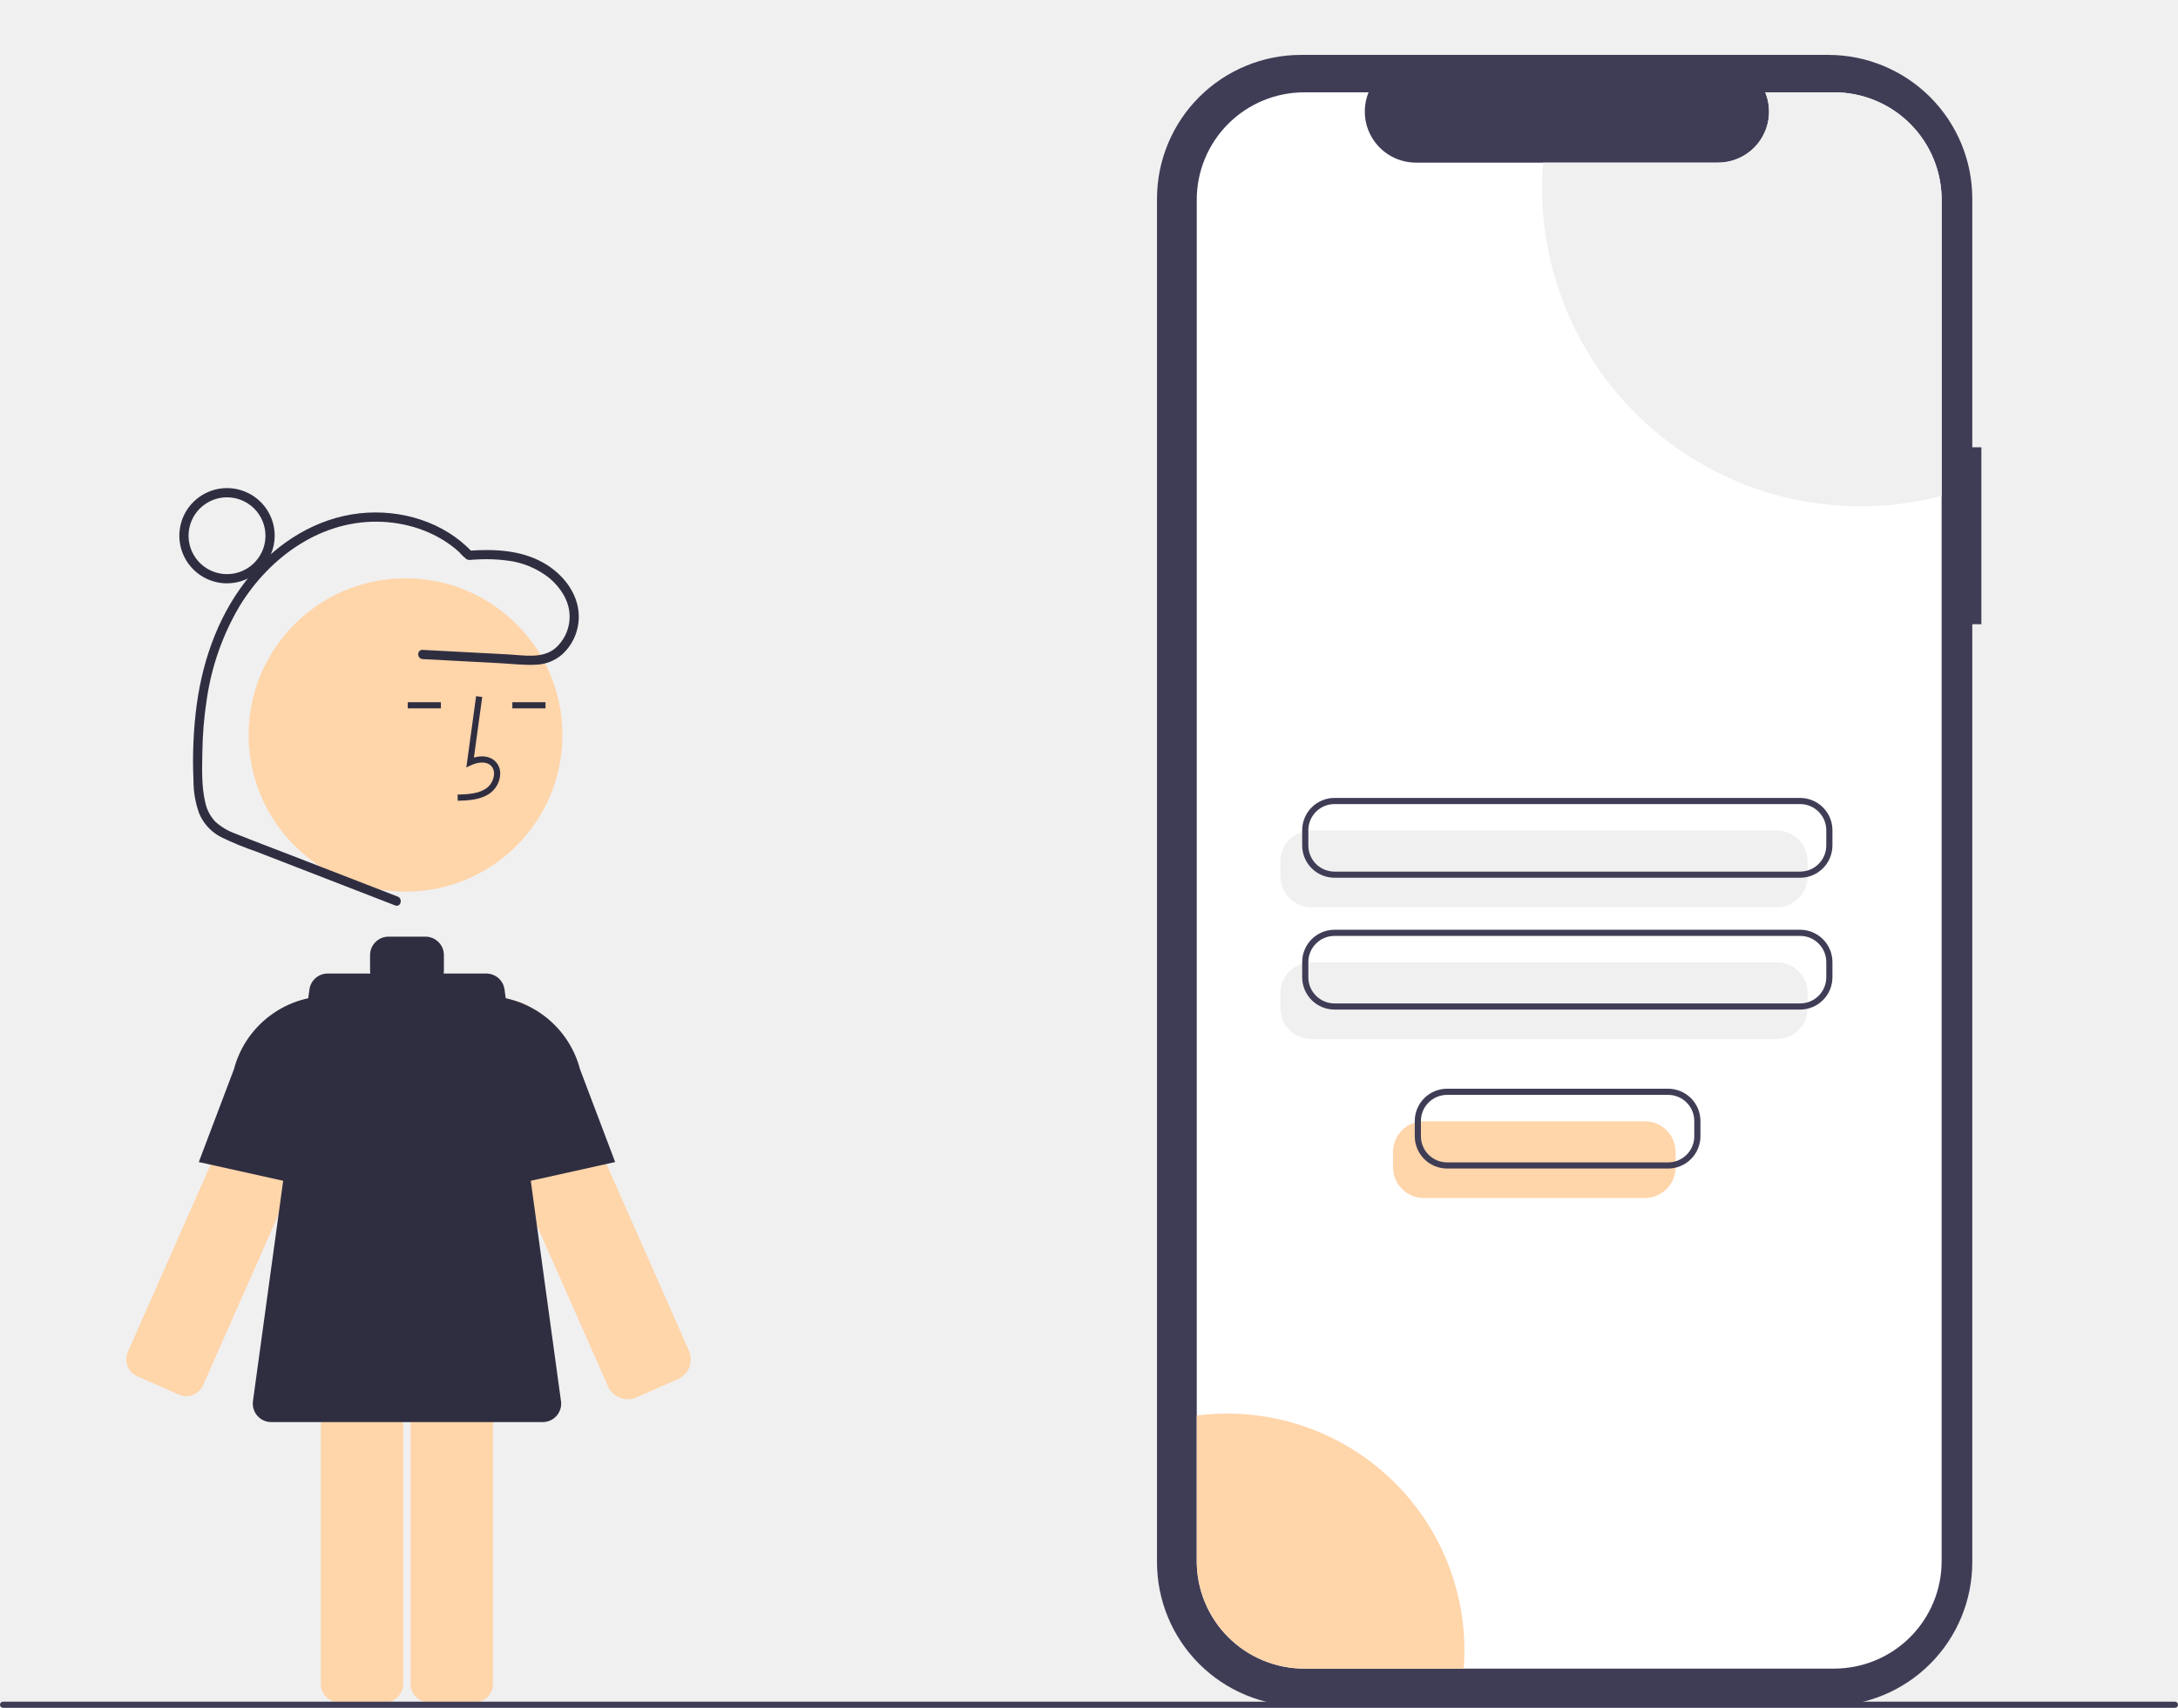
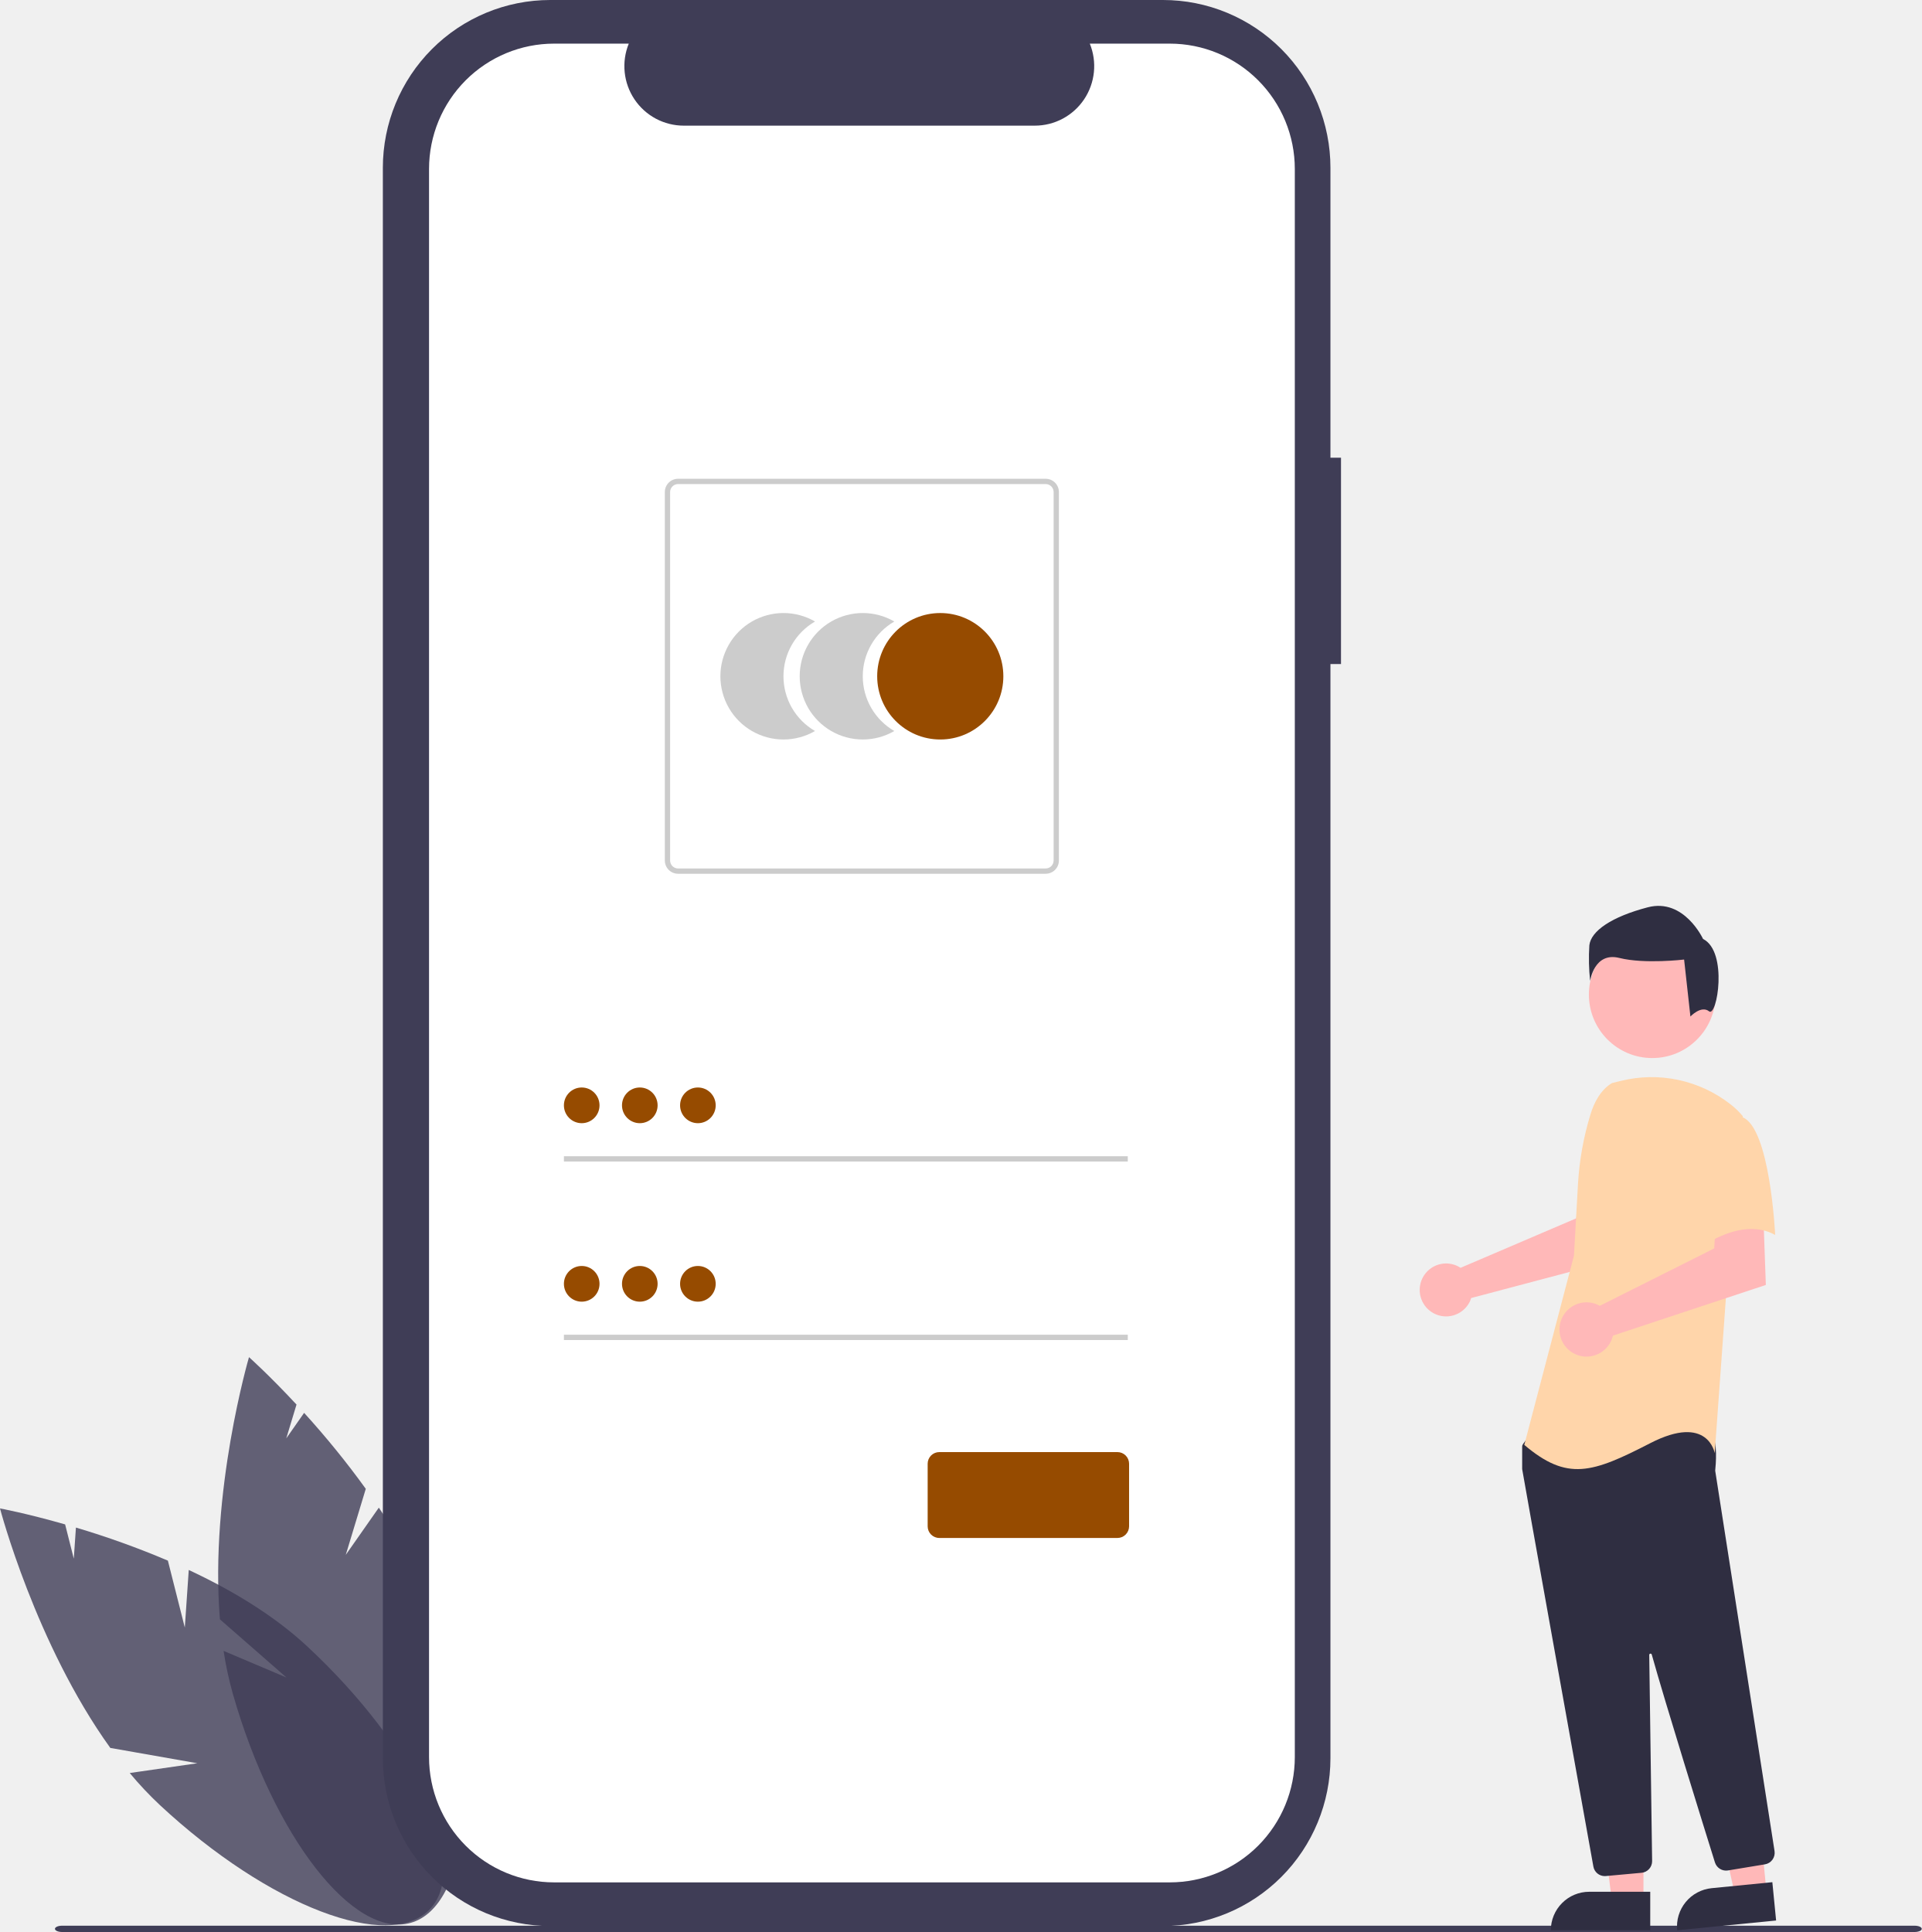
- <svg xmlns="http://www.w3.org/2000/svg" width="255" height="200" viewBox="0 0 255 200" fill="none">
-   <path d="M232.117 182.579C227.228 187.807 221.627 192.321 215.478 195.989C215.337 196.075 215.194 196.157 215.05 196.241L205.095 187.439C205.2 187.342 205.316 187.233 205.44 187.114C212.858 180.078 249.68 130.884 252.134 118.905C251.965 119.903 254.348 159.041 232.117 182.579Z" fill="#F0F0F0" />
-   <path d="M217.399 197.687C217.211 197.732 217.019 197.774 216.827 197.812L209.359 191.209C209.505 191.158 209.675 191.098 209.87 191.031C213.075 189.897 222.618 186.475 232.116 182.578C242.321 178.389 252.478 173.655 254.662 170.623C254.193 171.328 239.76 192.692 217.399 197.687Z" fill="#F0F0F0" />
-   <path d="M231.979 52.38H230.915V23.274C230.915 21.062 230.479 18.871 229.632 16.828C228.784 14.784 227.542 12.927 225.976 11.363C224.41 9.798 222.551 8.558 220.505 7.711C218.46 6.864 216.267 6.429 214.052 6.429H152.325C150.111 6.429 147.918 6.864 145.872 7.711C143.826 8.558 141.967 9.798 140.401 11.363C138.835 12.927 137.593 14.784 136.746 16.828C135.898 18.871 135.462 21.062 135.462 23.274V182.948C135.462 185.161 135.898 187.351 136.746 189.395C137.593 191.439 138.835 193.296 140.401 194.86C141.967 196.424 143.826 197.665 145.872 198.512C147.918 199.358 150.11 199.794 152.325 199.794H214.052C216.267 199.794 218.459 199.358 220.505 198.512C222.551 197.665 224.41 196.424 225.976 194.86C227.542 193.296 228.784 191.439 229.631 189.395C230.479 187.351 230.915 185.161 230.915 182.948V73.097H231.979V52.38Z" fill="#3F3D56" />
-   <path d="M227.326 23.39V182.832C227.326 184.484 227 186.12 226.367 187.646C225.734 189.172 224.806 190.559 223.636 191.727C222.467 192.895 221.078 193.821 219.55 194.453C218.022 195.085 216.384 195.41 214.731 195.409H152.706C151.053 195.409 149.415 195.084 147.888 194.452C146.36 193.82 144.972 192.893 143.803 191.725C142.634 190.558 141.707 189.171 141.074 187.645C140.441 186.119 140.116 184.483 140.116 182.832V23.39C140.116 21.738 140.441 20.102 141.074 18.576C141.707 17.05 142.634 15.664 143.803 14.496C144.972 13.328 146.36 12.402 147.888 11.77C149.415 11.137 151.053 10.812 152.706 10.812H160.233C159.864 11.72 159.723 12.704 159.824 13.679C159.924 14.653 160.263 15.588 160.811 16.401C161.358 17.214 162.097 17.881 162.962 18.341C163.827 18.802 164.793 19.044 165.774 19.044H201.136C202.117 19.045 203.083 18.805 203.95 18.345C204.816 17.884 205.556 17.218 206.103 16.404C206.651 15.591 206.99 14.655 207.09 13.68C207.19 12.705 207.048 11.72 206.677 10.812H214.731C216.384 10.812 218.022 11.137 219.55 11.768C221.078 12.4 222.467 13.327 223.636 14.495C224.806 15.663 225.734 17.049 226.367 18.576C227 20.102 227.326 21.738 227.326 23.39Z" fill="white" />
-   <path d="M208.032 106.244H153.514C152.559 106.243 151.644 105.864 150.969 105.189C150.293 104.515 149.914 103.6 149.913 102.646V100.855C149.914 99.901 150.293 98.987 150.969 98.312C151.644 97.638 152.559 97.258 153.514 97.257H208.032C208.987 97.258 209.902 97.638 210.578 98.312C211.253 98.987 211.633 99.901 211.634 100.855V102.646C211.633 103.6 211.253 104.515 210.578 105.189C209.902 105.864 208.987 106.243 208.032 106.244Z" fill="#F0F0F0" />
-   <path d="M208.032 121.682H153.514C152.559 121.681 151.644 121.302 150.969 120.627C150.293 119.953 149.914 119.038 149.913 118.084V116.293C149.914 115.339 150.293 114.425 150.969 113.75C151.644 113.076 152.559 112.696 153.514 112.695H208.032C208.987 112.696 209.902 113.076 210.578 113.75C211.253 114.425 211.633 115.339 211.634 116.293V118.084C211.633 119.038 211.253 119.953 210.578 120.627C209.902 121.302 208.987 121.681 208.032 121.682Z" fill="#F0F0F0" />
-   <path d="M210.759 102.792H156.241C155.239 102.79 154.278 102.392 153.569 101.684C152.86 100.976 152.461 100.015 152.46 99.014V97.223C152.461 96.221 152.86 95.261 153.569 94.553C154.278 93.844 155.239 93.446 156.241 93.445H210.759C211.762 93.446 212.723 93.844 213.432 94.553C214.141 95.261 214.54 96.221 214.541 97.223V99.014C214.54 100.015 214.141 100.976 213.432 101.684C212.723 102.392 211.762 102.79 210.759 102.792ZM156.241 94.165C155.43 94.165 154.652 94.488 154.078 95.061C153.504 95.635 153.181 96.412 153.18 97.223V99.014C153.181 99.825 153.504 100.602 154.078 101.175C154.652 101.749 155.43 102.071 156.241 102.072H210.759C211.571 102.071 212.349 101.749 212.923 101.175C213.497 100.602 213.82 99.825 213.821 99.014V97.223C213.82 96.412 213.497 95.635 212.923 95.061C212.349 94.488 211.571 94.165 210.759 94.165H156.241Z" fill="#3F3D56" />
-   <path d="M210.759 118.23H156.241C155.239 118.228 154.278 117.83 153.569 117.122C152.86 116.414 152.461 115.453 152.46 114.452V112.661C152.461 111.659 152.86 110.699 153.569 109.991C154.278 109.282 155.239 108.884 156.241 108.883H210.759C211.762 108.884 212.723 109.282 213.432 109.991C214.141 110.699 214.54 111.659 214.541 112.661V114.452C214.54 115.453 214.141 116.414 213.432 117.122C212.723 117.83 211.762 118.228 210.759 118.23ZM156.241 109.603C155.43 109.603 154.652 109.926 154.078 110.499C153.504 111.073 153.181 111.85 153.18 112.661V114.452C153.181 115.263 153.504 116.04 154.078 116.613C154.652 117.187 155.43 117.509 156.241 117.51H210.759C211.571 117.509 212.349 117.187 212.923 116.613C213.497 116.04 213.82 115.263 213.821 114.452V112.661C213.82 111.85 213.497 111.073 212.923 110.499C212.349 109.926 211.571 109.603 210.759 109.603H156.241Z" fill="#3F3D56" />
-   <path d="M227.326 23.39V58.071C221.809 59.52 216.034 59.687 210.443 58.557C204.852 57.427 199.595 55.031 195.077 51.553C190.558 48.075 186.899 43.608 184.38 38.496C181.861 33.384 180.549 27.762 180.546 22.064C180.546 21.047 180.587 20.04 180.669 19.044H201.136C202.117 19.045 203.084 18.805 203.95 18.345C204.816 17.884 205.556 17.218 206.103 16.404C206.651 15.591 206.99 14.655 207.09 13.68C207.19 12.705 207.048 11.72 206.677 10.812H214.731C216.384 10.812 218.022 11.137 219.55 11.768C221.078 12.4 222.467 13.327 223.636 14.495C224.806 15.663 225.734 17.049 226.367 18.576C227 20.102 227.326 21.738 227.326 23.39Z" fill="#F0F0F0" />
-   <path d="M171.455 193.243C171.455 193.974 171.428 194.696 171.369 195.409H152.706C151.053 195.409 149.415 195.084 147.888 194.452C146.36 193.82 144.972 192.893 143.803 191.726C142.634 190.558 141.707 189.171 141.074 187.645C140.441 186.119 140.116 184.483 140.116 182.832V165.777C144.028 165.269 148.003 165.6 151.777 166.747C155.551 167.894 159.037 169.832 162.003 172.431C164.968 175.03 167.345 178.23 168.975 181.819C170.605 185.408 171.451 189.302 171.455 193.243H171.455Z" fill="#FFD5AA" />
-   <path d="M20.933 163.319C21.458 163.549 22.052 163.563 22.587 163.356C23.121 163.149 23.551 162.739 23.783 162.216L40.595 124.151C40.98 123.28 41.098 122.315 40.933 121.377C40.769 120.439 40.329 119.571 39.671 118.882C39.013 118.194 38.165 117.716 37.234 117.509C36.304 117.302 35.333 117.375 34.444 117.719H34.444C33.418 118.111 32.559 118.846 32.013 119.799C31.927 119.95 31.848 120.105 31.778 120.264L14.965 158.329C14.851 158.588 14.788 158.868 14.782 159.151C14.775 159.434 14.825 159.716 14.927 159.981C15.03 160.245 15.184 160.487 15.38 160.692C15.576 160.897 15.81 161.061 16.07 161.175L20.933 163.319Z" fill="#FFD5AA" />
-   <path d="M39.905 139.778L23.275 136.086L27.391 125.209C28.093 122.55 29.724 120.231 31.991 118.671C34.257 117.111 37.008 116.415 39.745 116.708L39.905 116.726L39.905 139.778Z" fill="#2F2E41" />
-   <path d="M73.494 163.863C73.005 163.863 72.527 163.72 72.117 163.454C71.707 163.187 71.383 162.807 71.185 162.361L54.373 124.296C53.838 123.085 53.788 121.715 54.234 120.469C54.679 119.222 55.586 118.193 56.767 117.594C57.949 116.995 59.316 116.872 60.586 117.248C61.856 117.625 62.933 118.474 63.596 119.62V119.62C63.689 119.782 63.774 119.948 63.849 120.119L80.662 158.184C80.932 158.795 80.948 159.488 80.706 160.111C80.464 160.734 79.985 161.235 79.373 161.505L74.344 163.721L74.342 163.715C74.07 163.813 73.783 163.863 73.494 163.863Z" fill="#FFD5AA" />
-   <path d="M50.238 150.792C49.666 150.793 49.116 151.021 48.711 151.425C48.306 151.83 48.078 152.379 48.077 152.951V197.211C48.078 197.784 48.306 198.332 48.711 198.737C49.116 199.142 49.666 199.37 50.238 199.37H55.554C56.127 199.37 56.677 199.142 57.082 198.737C57.487 198.332 57.715 197.784 57.715 197.211V152.951C57.715 152.379 57.487 151.83 57.082 151.425C56.677 151.021 56.127 150.793 55.554 150.792H50.238Z" fill="#FFD5AA" />
-   <path d="M39.724 150.792C39.151 150.793 38.602 151.021 38.197 151.425C37.792 151.83 37.564 152.379 37.563 152.951V197.211C37.564 197.784 37.792 198.332 38.197 198.737C38.602 199.142 39.151 199.37 39.724 199.37H45.04C45.613 199.37 46.163 199.142 46.568 198.737C46.973 198.332 47.201 197.784 47.201 197.211V152.951C47.201 152.379 46.973 151.83 46.568 151.425C46.163 151.021 45.613 150.793 45.04 150.792H39.724Z" fill="#FFD5AA" />
-   <path d="M47.48 104.422C57.625 104.422 65.849 96.207 65.849 86.072C65.849 75.938 57.625 67.723 47.48 67.723C37.336 67.723 29.112 75.938 29.112 86.072C29.112 96.207 37.336 104.422 47.48 104.422Z" fill="#FFD5AA" />
-   <path d="M53.593 93.775C54.784 93.742 56.266 93.701 57.407 92.868C57.747 92.61 58.027 92.28 58.226 91.903C58.425 91.525 58.539 91.109 58.56 90.683C58.581 90.38 58.531 90.076 58.415 89.796C58.298 89.516 58.119 89.266 57.89 89.066C57.294 88.563 56.423 88.445 55.485 88.72L56.457 81.623L55.743 81.525L54.6 89.869L55.196 89.596C55.887 89.279 56.836 89.118 57.425 89.616C57.57 89.746 57.682 89.907 57.754 90.088C57.826 90.269 57.856 90.464 57.84 90.658C57.823 90.975 57.737 91.284 57.589 91.566C57.441 91.847 57.234 92.093 56.982 92.287C56.094 92.935 54.913 93.019 53.573 93.056L53.593 93.775Z" fill="#2F2E41" />
-   <path d="M63.866 82.235H59.986V82.955H63.866V82.235Z" fill="#2F2E41" />
-   <path d="M51.62 82.235H47.74V82.955H51.62V82.235Z" fill="#2F2E41" />
-   <path d="M65.681 164.087L59.07 115.874C58.999 115.357 58.743 114.883 58.349 114.54C57.956 114.197 57.451 114.008 56.929 114.008H51.938C51.959 113.889 51.97 113.769 51.971 113.648V111.849C51.971 111.277 51.743 110.728 51.338 110.323C50.932 109.918 50.383 109.691 49.81 109.691H45.488C44.915 109.691 44.365 109.918 43.96 110.323C43.554 110.728 43.327 111.277 43.327 111.849V113.648C43.327 113.769 43.338 113.889 43.359 114.008H38.369C37.846 114.008 37.342 114.197 36.948 114.54C36.554 114.883 36.298 115.357 36.228 115.874L29.616 164.087C29.574 164.392 29.599 164.703 29.687 164.998C29.775 165.294 29.926 165.567 30.129 165.799C30.332 166.031 30.582 166.218 30.863 166.345C31.144 166.473 31.449 166.539 31.757 166.539H63.54C63.849 166.539 64.154 166.473 64.435 166.345C64.715 166.218 64.966 166.031 65.169 165.799C65.371 165.567 65.522 165.294 65.611 164.999C65.699 164.703 65.723 164.392 65.681 164.087Z" fill="#2F2E41" />
-   <path d="M55.392 139.778V116.726L55.553 116.708C58.292 116.415 61.047 117.114 63.314 118.677C65.582 120.241 67.214 122.565 67.912 125.228L72.022 136.086L55.392 139.778Z" fill="#2F2E41" />
-   <path d="M46.556 104.995L33.85 100.068C31.773 99.263 29.684 98.482 27.617 97.648C26.732 97.34 25.916 96.86 25.218 96.236C24.61 95.593 24.195 94.791 24.022 93.923C23.581 92.063 23.661 90.028 23.692 88.13C23.716 86.053 23.887 83.98 24.204 81.927C24.759 78.068 26.062 74.356 28.04 70.996C31.603 65.156 37.742 60.762 44.803 61.112C48.072 61.275 51.36 62.447 53.789 64.68C54.043 64.982 54.327 65.257 54.638 65.501C54.853 65.582 55.088 65.597 55.313 65.546C55.609 65.527 55.906 65.513 56.203 65.502C57.233 65.459 58.265 65.502 59.288 65.632C61.152 65.833 62.919 66.566 64.377 67.743C65.591 68.786 66.579 70.258 66.68 71.895C66.73 72.646 66.605 73.398 66.317 74.094C66.029 74.79 65.585 75.41 65.019 75.907C63.503 77.183 61.34 76.734 59.522 76.638L52.861 76.286L49.486 76.107C48.791 76.07 48.793 77.15 49.486 77.186L58.456 77.661C59.898 77.737 61.383 77.924 62.826 77.838C63.934 77.788 64.993 77.362 65.827 76.632C66.589 75.933 67.157 75.048 67.475 74.064C67.793 73.08 67.85 72.031 67.641 71.019C67.179 68.81 65.534 66.984 63.605 65.897C60.981 64.418 57.847 64.276 54.91 64.495L55.292 64.653C51.971 61.092 46.883 59.588 42.106 60.114C37.063 60.67 32.578 63.48 29.355 67.324C25.762 71.609 23.804 76.952 23.042 82.446C22.646 85.412 22.516 88.408 22.653 91.398C22.647 92.716 22.873 94.025 23.32 95.266C23.83 96.473 24.752 97.461 25.922 98.053C27.264 98.7 28.643 99.266 30.052 99.748L34.733 101.563L43.928 105.128L46.268 106.035C46.917 106.287 47.198 105.244 46.556 104.995Z" fill="#2F2E41" />
-   <path d="M26.579 68.314C25.475 68.314 24.395 67.987 23.477 67.374C22.559 66.761 21.844 65.89 21.421 64.871C20.999 63.852 20.888 62.731 21.104 61.649C21.319 60.567 21.851 59.574 22.631 58.794C23.412 58.014 24.407 57.483 25.49 57.267C26.573 57.052 27.695 57.163 28.715 57.585C29.735 58.007 30.607 58.722 31.221 59.639C31.834 60.556 32.161 61.634 32.161 62.737C32.16 64.216 31.571 65.633 30.524 66.679C29.478 67.724 28.059 68.312 26.579 68.314ZM26.579 58.24C25.688 58.24 24.818 58.503 24.078 58.998C23.337 59.492 22.76 60.194 22.419 61.016C22.079 61.838 21.989 62.742 22.163 63.614C22.337 64.487 22.766 65.288 23.395 65.917C24.025 66.546 24.827 66.975 25.701 67.148C26.574 67.322 27.479 67.233 28.302 66.892C29.124 66.552 29.828 65.975 30.322 65.236C30.817 64.496 31.081 63.627 31.081 62.737C31.08 61.545 30.605 60.401 29.761 59.558C28.917 58.715 27.773 58.241 26.579 58.24Z" fill="#2F2E41" />
-   <path d="M119.9 102.874L107.817 93.642L98.575 105.713L110.659 114.945L119.9 102.874Z" fill="#F0F0F0" />
-   <path d="M51.611 20.461C53.52 20.459 55.403 20.904 57.109 21.761C58.815 22.617 60.297 23.86 61.435 25.391L68.491 16.175L47.32 0L31.129 21.149L40.253 28.12C41.166 25.858 42.735 23.92 44.759 22.555C46.783 21.19 49.169 20.461 51.611 20.461Z" fill="#F0F0F0" />
-   <path d="M254.64 200H0.36C0.265 200 0.173 199.962 0.105 199.895C0.038 199.827 0 199.736 0 199.64C0 199.545 0.038 199.453 0.105 199.386C0.173 199.318 0.265 199.28 0.36 199.28H254.64C254.735 199.28 254.827 199.318 254.895 199.386C254.962 199.453 255 199.545 255 199.64C255 199.736 254.962 199.827 254.895 199.895C254.827 199.962 254.735 200 254.64 200Z" fill="#3F3D56" />
-   <path d="M192.578 140.299H166.695C165.741 140.297 164.825 139.918 164.15 139.243C163.475 138.569 163.095 137.654 163.094 136.701V134.91C163.095 133.956 163.475 133.041 164.15 132.367C164.825 131.692 165.741 131.313 166.695 131.312H192.578C193.533 131.313 194.448 131.692 195.124 132.367C195.799 133.041 196.179 133.956 196.18 134.91V136.701C196.179 137.654 195.799 138.569 195.124 139.243C194.448 139.918 193.533 140.297 192.578 140.299Z" fill="#FFD5AA" />
-   <path d="M195.305 136.846H169.423C168.42 136.845 167.459 136.446 166.75 135.738C166.041 135.03 165.642 134.07 165.641 133.068V131.277C165.642 130.276 166.041 129.315 166.75 128.607C167.459 127.899 168.42 127.5 169.423 127.499H195.305C196.308 127.5 197.269 127.899 197.978 128.607C198.687 129.315 199.086 130.276 199.087 131.277V133.068C199.086 134.07 198.687 135.03 197.978 135.738C197.269 136.446 196.308 136.845 195.305 136.846ZM169.423 128.219C168.611 128.22 167.833 128.542 167.259 129.116C166.685 129.689 166.362 130.466 166.361 131.277V133.068C166.362 133.879 166.685 134.656 167.259 135.23C167.833 135.803 168.611 136.125 169.423 136.126H195.305C196.117 136.125 196.895 135.803 197.469 135.23C198.043 134.656 198.366 133.879 198.367 133.068V131.277C198.366 130.466 198.043 129.689 197.469 129.116C196.895 128.542 196.117 128.22 195.305 128.219H169.423Z" fill="#3F3D56" />
+ <svg xmlns="http://www.w3.org/2000/svg" width="187" height="188" viewBox="0 0 187 188" fill="none">
+   <g clip-path="url(#clip0_1_1111)">
+     <path d="M17.983 158.374L16.336 151.863C13.416 150.622 10.428 149.548 7.388 148.645L7.18 151.671L6.337 148.337C2.566 147.257 0 146.781 0 146.781C0 146.781 3.465 159.99 10.734 170.088L19.203 171.579L12.623 172.53C13.538 173.633 14.521 174.677 15.566 175.656C26.139 185.494 37.916 190.007 41.87 185.737C45.824 181.467 40.458 170.031 29.884 160.195C26.606 157.145 22.489 154.698 18.367 152.771L17.983 158.374Z" fill="#3F3D56" fill-opacity="0.8" />
+     <path d="M33.645 151.302L35.593 144.875C33.733 142.3 31.73 139.833 29.593 137.484L27.855 139.967L28.852 136.676C26.18 133.798 24.229 132.062 24.229 132.062C24.229 132.062 20.384 145.165 21.399 157.575L27.88 163.24L21.756 160.645C21.97 162.063 22.273 163.466 22.663 164.846C26.642 178.745 34.395 188.711 39.982 187.104C45.569 185.498 46.873 172.928 42.894 159.028C41.661 154.719 39.398 150.491 36.863 146.706L33.645 151.302Z" fill="#3F3D56" fill-opacity="0.8" />
+     <path d="M130.488 44.537H129.46V16.328C129.46 14.184 129.039 12.06 128.22 10.079C127.402 8.098 126.202 6.298 124.689 4.782C123.177 3.266 121.381 2.063 119.405 1.243C117.428 0.422 115.31 0 113.171 0H53.543C49.223 0 45.079 1.72 42.025 4.782C38.97 7.844 37.254 11.997 37.254 16.328V171.091C37.254 173.235 37.675 175.358 38.493 177.339C39.312 179.32 40.512 181.12 42.025 182.636C43.537 184.152 45.333 185.355 47.309 186.176C49.286 186.996 51.404 187.418 53.543 187.418H113.171C117.491 187.418 121.634 185.698 124.689 182.636C127.744 179.574 129.46 175.421 129.46 171.091V64.618H130.487L130.488 44.537Z" fill="#3F3D56" />
+     <path d="M113.828 4.246H106.045C106.403 5.126 106.54 6.08 106.443 7.025C106.346 7.971 106.019 8.877 105.491 9.666C104.962 10.454 104.248 11.1 103.411 11.547C102.575 11.993 101.642 12.227 100.694 12.227H66.534C65.586 12.227 64.653 11.993 63.816 11.547C62.98 11.1 62.266 10.454 61.737 9.665C61.209 8.877 60.881 7.97 60.785 7.025C60.688 6.08 60.825 5.126 61.183 4.246H53.913C50.687 4.246 47.593 5.531 45.311 7.818C43.03 10.104 41.748 13.206 41.748 16.44V170.978C41.748 174.212 43.03 177.313 45.311 179.6C47.593 181.887 50.687 183.171 53.913 183.171H113.828C117.054 183.171 120.149 181.887 122.43 179.6C124.711 177.313 125.993 174.212 125.993 170.978V16.439C125.993 13.206 124.711 10.104 122.43 7.818C120.149 5.531 117.054 4.246 113.828 4.246Z" fill="white" />
+     <path d="M76.236 65.807C76.236 64.726 76.519 63.665 77.058 62.73C77.597 61.794 78.373 61.018 79.306 60.478C78.373 59.938 77.314 59.654 76.237 59.653C75.159 59.653 74.101 59.938 73.168 60.477C72.234 61.017 71.459 61.794 70.92 62.73C70.382 63.665 70.098 64.726 70.098 65.806C70.098 66.886 70.382 67.947 70.92 68.883C71.459 69.818 72.234 70.595 73.168 71.135C74.101 71.675 75.159 71.959 76.237 71.959C77.314 71.959 78.373 71.674 79.306 71.134C78.373 70.595 77.597 69.818 77.058 68.883C76.519 67.948 76.236 66.887 76.236 65.807Z" fill="#CCCCCC" />
+     <path d="M83.953 65.807C83.952 64.726 84.236 63.665 84.775 62.73C85.314 61.794 86.089 61.018 87.023 60.478C86.09 59.938 85.031 59.654 83.954 59.653C82.876 59.653 81.817 59.938 80.884 60.477C79.951 61.017 79.176 61.794 78.637 62.73C78.098 63.665 77.815 64.726 77.815 65.806C77.815 66.886 78.098 67.947 78.637 68.883C79.176 69.818 79.951 70.595 80.884 71.135C81.817 71.675 82.876 71.959 83.954 71.959C85.031 71.959 86.09 71.674 87.023 71.134C86.09 70.595 85.314 69.818 84.775 68.883C84.236 67.948 83.953 66.887 83.953 65.807Z" fill="#CCCCCC" />
+     <path d="M91.494 71.959C94.884 71.959 97.632 69.204 97.632 65.806C97.632 62.408 94.884 59.654 91.494 59.654C88.104 59.654 85.356 62.408 85.356 65.806C85.356 69.204 88.104 71.959 91.494 71.959Z" fill="#964B00" />
+     <path d="M101.753 85.024H65.977C65.636 85.023 65.31 84.888 65.069 84.646C64.828 84.405 64.693 84.078 64.692 83.736V47.876C64.693 47.535 64.828 47.208 65.069 46.966C65.31 46.725 65.636 46.589 65.977 46.589H101.753C102.093 46.589 102.42 46.725 102.661 46.966C102.902 47.208 103.037 47.535 103.037 47.876V83.736C103.037 84.078 102.902 84.405 102.661 84.646C102.42 84.888 102.093 85.023 101.753 85.024ZM65.977 47.104C65.773 47.104 65.577 47.186 65.432 47.331C65.288 47.475 65.207 47.672 65.206 47.877V83.736C65.207 83.941 65.288 84.138 65.432 84.282C65.577 84.427 65.773 84.509 65.977 84.509H101.753C101.957 84.509 102.153 84.427 102.298 84.282C102.442 84.138 102.523 83.941 102.524 83.736V47.877C102.523 47.672 102.442 47.475 102.298 47.331C102.153 47.186 101.957 47.104 101.753 47.104H65.977Z" fill="#CCCCCC" />
+     <path d="M109.741 112.512H54.872V113.027H109.741V112.512Z" fill="#CCCCCC" />
+     <path d="M56.605 109.296C57.562 109.296 58.337 108.518 58.337 107.559C58.337 106.6 57.562 105.822 56.605 105.822C55.648 105.822 54.872 106.6 54.872 107.559C54.872 108.518 55.648 109.296 56.605 109.296Z" fill="#964B00" />
+     <path d="M109.741 129.88H54.872V130.395H109.741V129.88Z" fill="#CCCCCC" />
+     <path d="M56.605 126.664C57.562 126.664 58.337 125.886 58.337 124.927C58.337 123.968 57.562 123.19 56.605 123.19C55.648 123.19 54.872 123.968 54.872 124.927C54.872 125.886 55.648 126.664 56.605 126.664Z" fill="#964B00" />
+     <path d="M108.737 149.657H91.397C91.097 149.657 90.81 149.538 90.598 149.325C90.386 149.113 90.267 148.825 90.267 148.525V142.433C90.267 142.133 90.386 141.845 90.598 141.633C90.81 141.42 91.097 141.301 91.397 141.301H108.737C109.036 141.301 109.323 141.42 109.535 141.633C109.747 141.845 109.866 142.133 109.867 142.433V148.525C109.866 148.825 109.747 149.113 109.535 149.325C109.323 149.538 109.036 149.657 108.737 149.657Z" fill="#964B00" />
+     <path d="M62.257 109.296C63.214 109.296 63.99 108.518 63.99 107.559C63.99 106.6 63.214 105.822 62.257 105.822C61.3 105.822 60.524 106.6 60.524 107.559C60.524 108.518 61.3 109.296 62.257 109.296Z" fill="#964B00" />
+     <path d="M67.909 109.296C68.866 109.296 69.642 108.518 69.642 107.559C69.642 106.6 68.866 105.822 67.909 105.822C66.952 105.822 66.176 106.6 66.176 107.559C66.176 108.518 66.952 109.296 67.909 109.296Z" fill="#964B00" />
+     <path d="M62.257 126.664C63.214 126.664 63.99 125.886 63.99 124.927C63.99 123.968 63.214 123.19 62.257 123.19C61.3 123.19 60.524 123.968 60.524 124.927C60.524 125.886 61.3 126.664 62.257 126.664Z" fill="#964B00" />
+     <path d="M67.909 126.664C68.866 126.664 69.642 125.886 69.642 124.927C69.642 123.968 68.866 123.19 67.909 123.19C66.952 123.19 66.176 123.968 66.176 124.927C66.176 125.886 66.952 126.664 67.909 126.664Z" fill="#964B00" />
+     <path d="M186.302 188H6.045C5.66 188 5.347 187.863 5.347 187.693C5.347 187.524 5.66 187.387 6.045 187.387H186.302C186.687 187.387 187 187.524 187 187.693C187 187.863 186.687 188 186.302 188Z" fill="#3F3D56" />
+     <path d="M141.767 123.172C141.89 123.228 142.008 123.294 142.121 123.37L153.381 118.552L153.783 115.579L158.283 115.552L158.017 122.371L143.154 126.311C143.123 126.414 143.085 126.516 143.042 126.615C142.827 127.074 142.481 127.46 142.048 127.723C141.616 127.987 141.115 128.116 140.609 128.095C140.103 128.074 139.614 127.904 139.205 127.605C138.795 127.307 138.483 126.894 138.306 126.418C138.13 125.942 138.098 125.425 138.214 124.931C138.33 124.437 138.59 123.988 138.959 123.641C139.329 123.295 139.793 123.065 140.292 122.981C140.792 122.898 141.304 122.964 141.767 123.172Z" fill="#FFB8B8" />
+     <path d="M159.919 184.966H156.841L155.377 173.066L159.919 173.066L159.919 184.966Z" fill="#FFB8B8" />
+     <path d="M154.642 184.085H160.578V187.831H150.905C150.905 186.837 151.299 185.884 152 185.182C152.7 184.479 153.651 184.085 154.642 184.085Z" fill="#2F2E41" />
+     <path d="M171.889 184.094L168.826 184.397L166.205 172.698L170.726 172.252L171.889 184.094Z" fill="#FFB8B8" />
+     <path d="M166.552 183.736L172.46 183.152L172.826 186.881L163.199 187.831C163.151 187.341 163.199 186.847 163.342 186.376C163.484 185.906 163.718 185.468 164.029 185.087C164.341 184.707 164.724 184.392 165.157 184.16C165.589 183.928 166.064 183.784 166.552 183.736Z" fill="#2F2E41" />
+     <path d="M160.776 102.958C164.181 102.958 166.942 100.191 166.942 96.777C166.942 93.364 164.181 90.596 160.776 90.596C157.37 90.596 154.609 93.364 154.609 96.777C154.609 100.191 157.37 102.958 160.776 102.958Z" fill="#FFB8B8" />
+     <path d="M156.153 182.56C155.889 182.56 155.632 182.467 155.43 182.297C155.227 182.127 155.09 181.89 155.045 181.629C153.452 172.765 148.244 143.78 148.12 142.977C148.117 142.959 148.115 142.94 148.116 142.921V140.76C148.115 140.682 148.14 140.605 148.186 140.541L148.874 139.575C148.906 139.529 148.949 139.49 148.999 139.463C149.049 139.436 149.104 139.42 149.161 139.418C153.083 139.233 165.927 138.693 166.548 139.47C167.171 140.251 166.951 142.618 166.901 143.084L166.903 143.133L172.674 180.124C172.719 180.419 172.646 180.72 172.472 180.962C172.297 181.203 172.035 181.367 171.741 181.416L168.137 182.011C167.868 182.054 167.593 181.999 167.362 181.857C167.13 181.714 166.958 181.492 166.875 181.233C165.76 177.662 162.022 165.651 160.727 161.004C160.719 160.974 160.7 160.949 160.675 160.932C160.649 160.915 160.619 160.908 160.588 160.913C160.558 160.917 160.531 160.932 160.511 160.955C160.491 160.978 160.48 161.008 160.481 161.039C160.545 165.469 160.702 176.772 160.756 180.676L160.762 181.097C160.764 181.382 160.66 181.657 160.47 181.868C160.279 182.079 160.017 182.212 159.734 182.238L156.259 182.555C156.223 182.558 156.188 182.56 156.153 182.56Z" fill="#2F2E41" />
+     <path d="M156.862 105.388C155.786 106.029 155.142 107.207 154.773 108.406C154.089 110.626 153.677 112.921 153.546 115.241L153.156 122.187L148.322 140.6C152.512 144.153 154.928 143.345 160.569 140.439C166.209 137.532 166.853 141.408 166.853 141.408L167.981 125.741L169.592 108.621C169.231 108.184 168.821 107.79 168.372 107.444C166.882 106.284 165.149 105.477 163.304 105.085C161.458 104.692 159.548 104.725 157.716 105.181L156.862 105.388Z" fill="#FFD5AA" />
+     <path d="M155.292 126.89C155.422 126.94 155.548 126.999 155.669 127.068L166.803 121.482L166.988 118.456L171.58 118.138L171.827 125.036L156.947 129.969C156.826 130.491 156.549 130.964 156.152 131.324C155.756 131.685 155.26 131.916 154.73 131.987C154.199 132.058 153.66 131.965 153.183 131.721C152.707 131.478 152.315 131.094 152.062 130.622C151.808 130.15 151.703 129.612 151.762 129.078C151.821 128.545 152.04 128.043 152.391 127.638C152.742 127.233 153.207 126.944 153.725 126.811C154.243 126.677 154.79 126.705 155.292 126.89Z" fill="#FFB8B8" />
+     <path d="M169.512 108.699C172.251 109.668 172.734 120.168 172.734 120.168C169.511 118.391 165.643 121.298 165.643 121.298C165.643 121.298 164.838 118.552 163.871 114.999C163.579 114 163.544 112.942 163.769 111.926C163.995 110.909 164.473 109.966 165.16 109.184C165.16 109.184 166.772 107.729 169.512 108.699Z" fill="#FFD5AA" />
+     <path d="M166.305 98.412C165.536 97.795 164.488 98.915 164.488 98.915L163.874 93.371C163.874 93.371 160.032 93.832 157.574 93.217C155.115 92.602 154.731 95.45 154.731 95.45C154.604 94.299 154.579 93.14 154.654 91.985C154.808 90.599 156.805 89.212 160.339 88.288C163.873 87.364 165.717 91.368 165.717 91.368C168.176 92.6 167.073 99.028 166.305 98.412Z" fill="#2F2E41" />
+   </g>
+   <defs>
+     <clipPath id="clip0_1_1111">
+       <rect width="187" height="188" fill="white" />
+     </clipPath>
+   </defs>
</svg>
